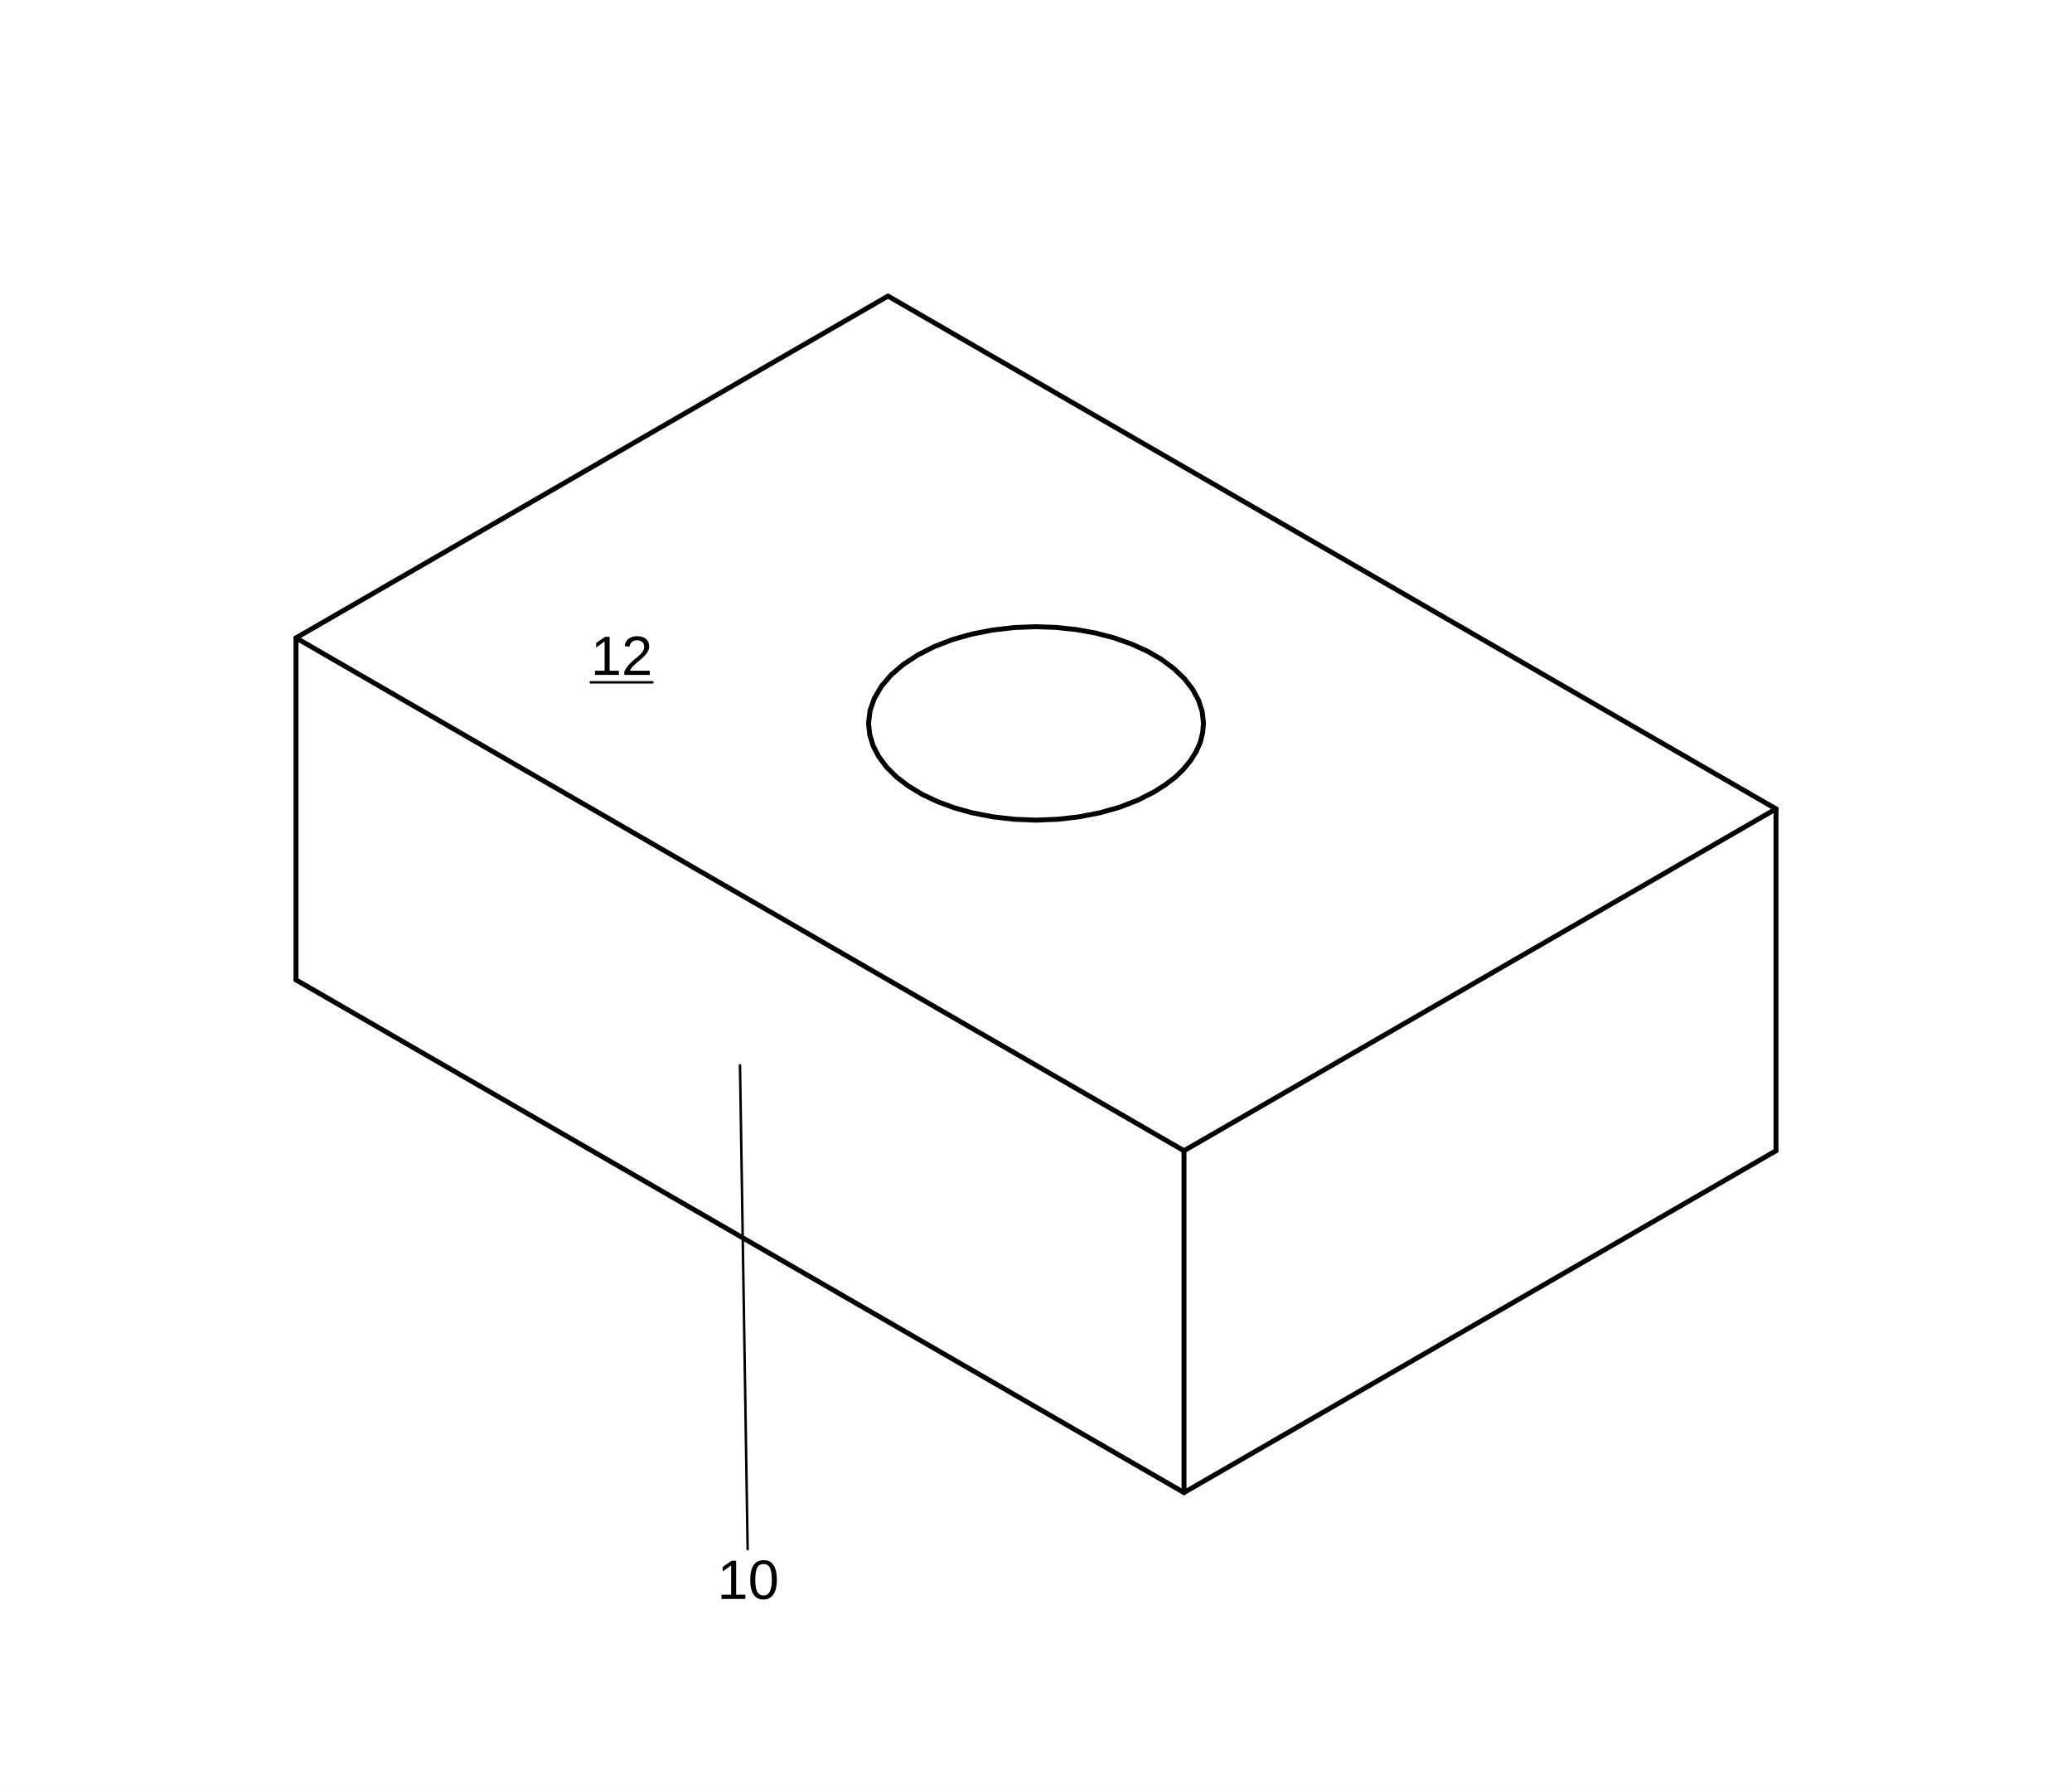
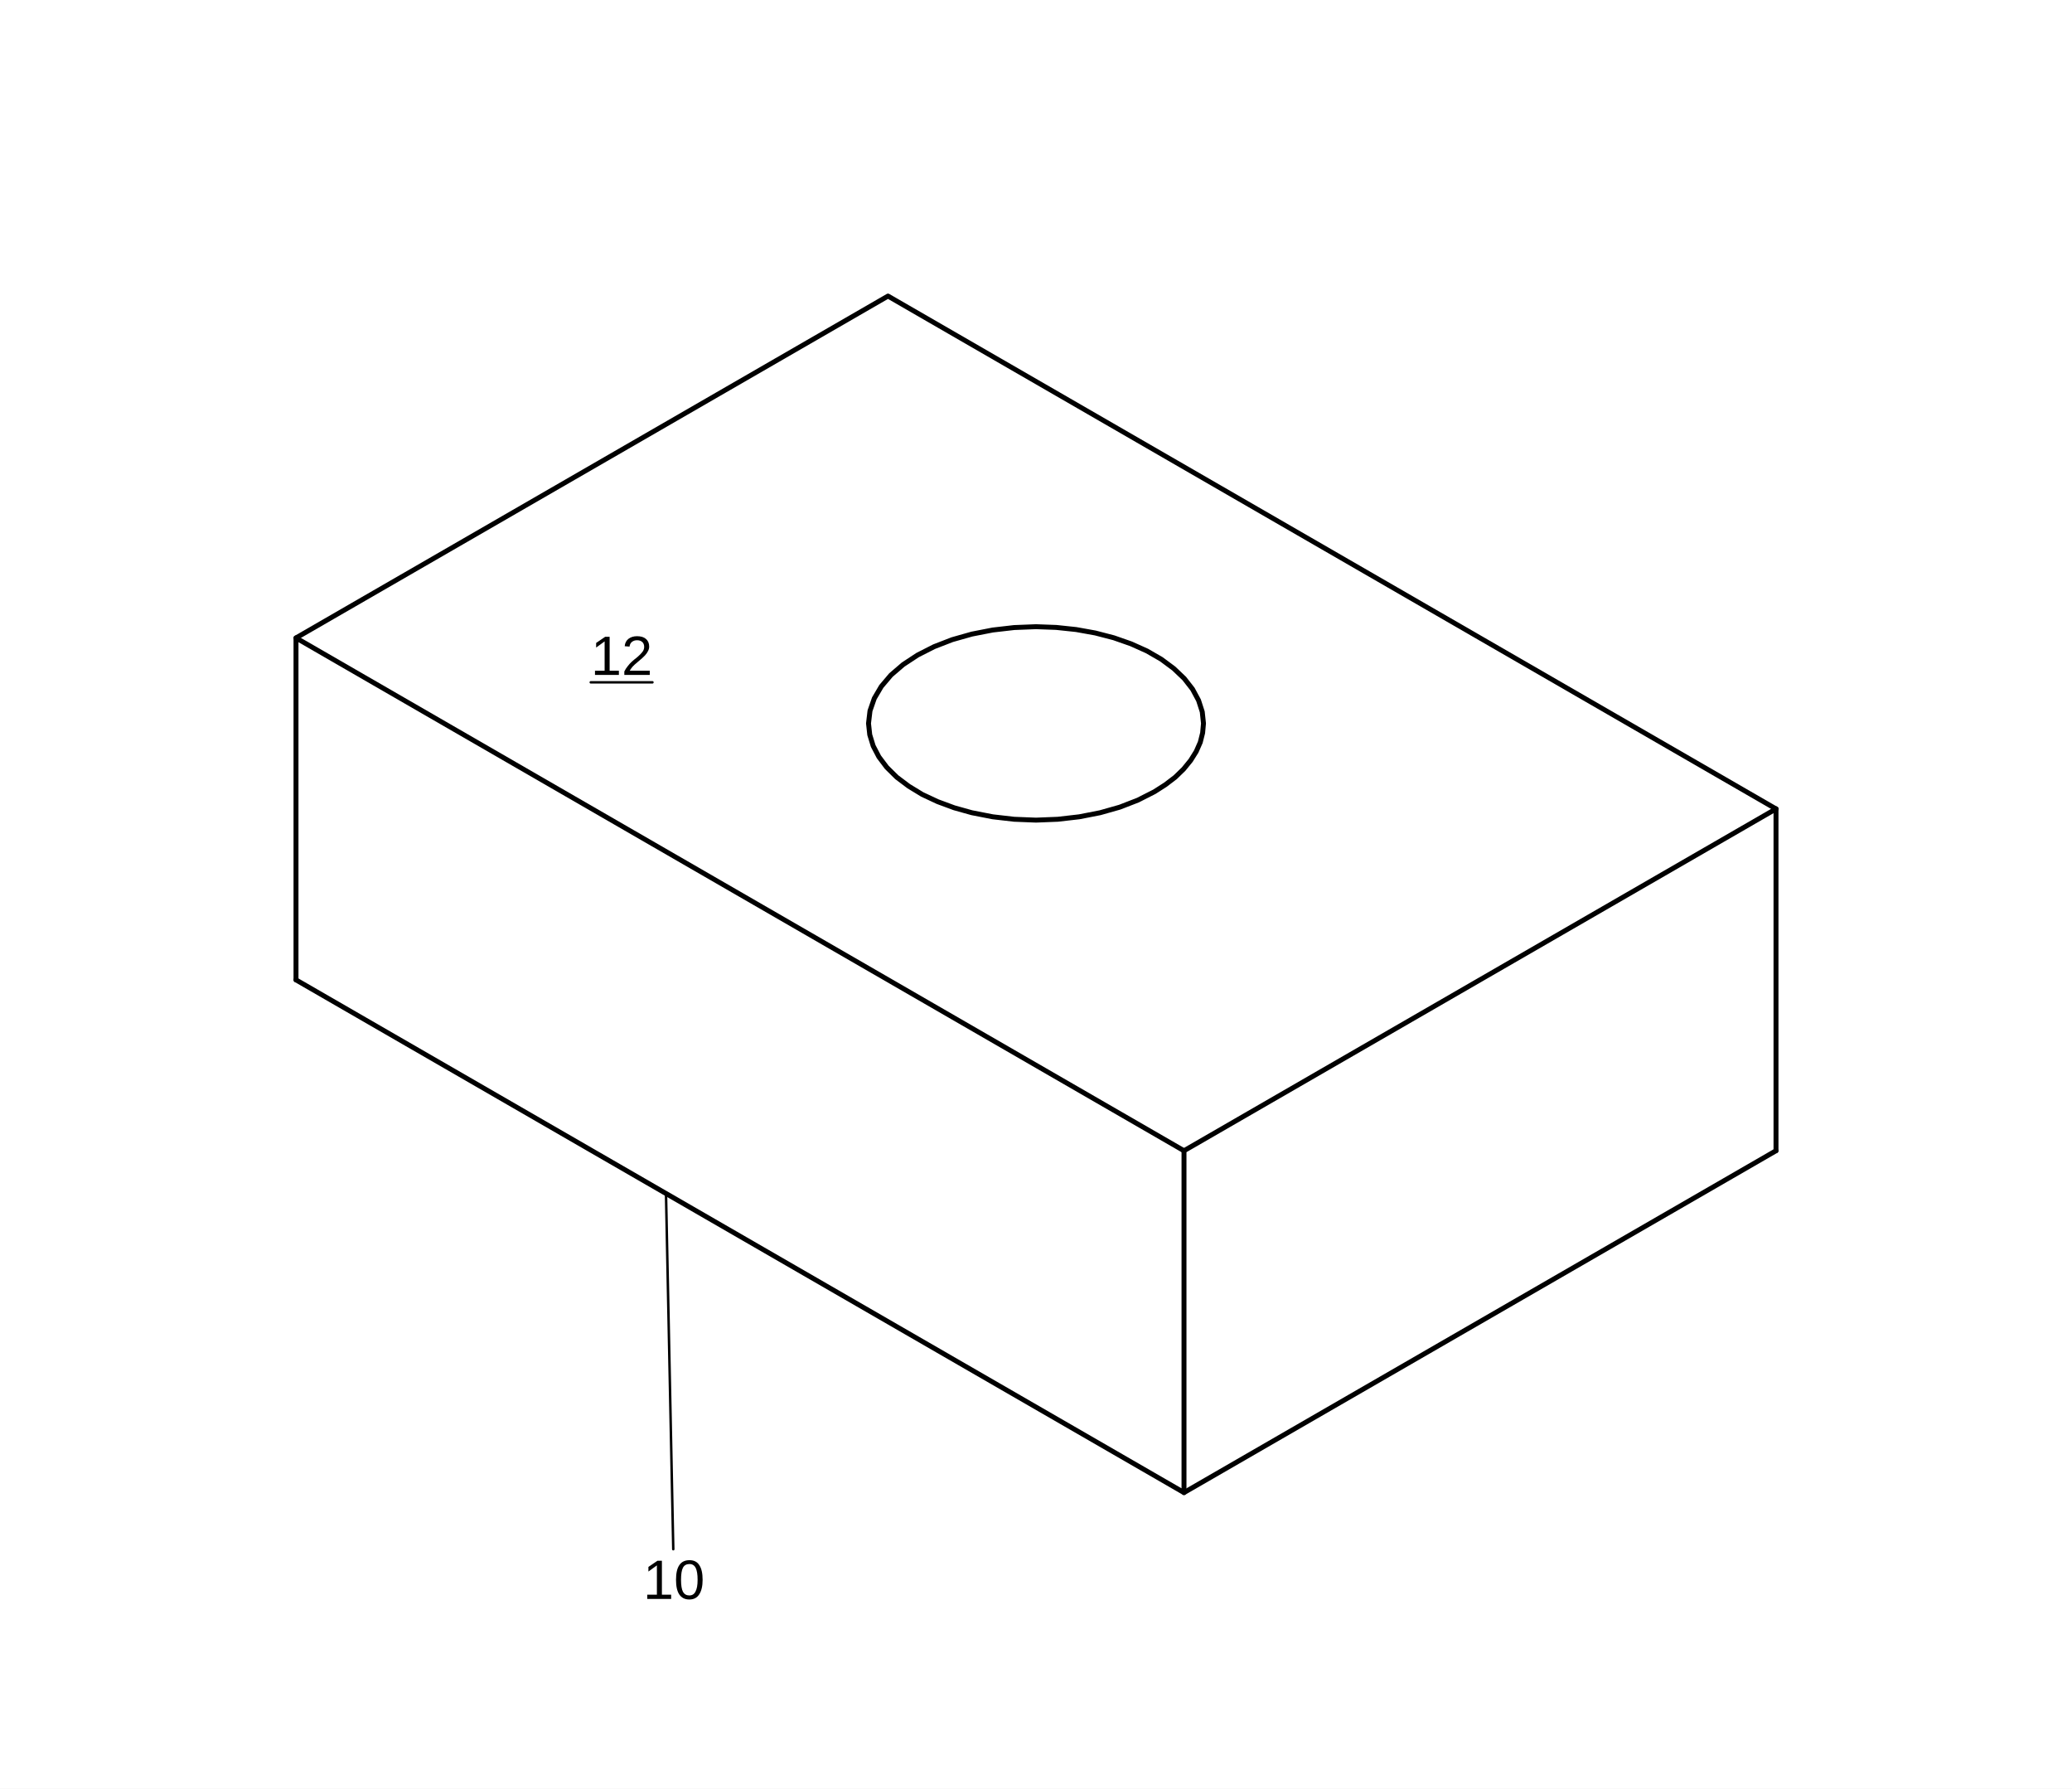
<svg xmlns="http://www.w3.org/2000/svg" width="168mm" height="144.99mm" viewBox="0 0 168 144.99" data-figure="FIG-1" data-kind="3d">
  <rect width="168" height="144.99" fill="#fff" />
  <g fill="none" stroke="#000" stroke-linecap="round" stroke-linejoin="round">
    <path class="edge" data-part="housing" stroke-width="0.4" d="M24 79.43 L24 51.71 L72 24 L144 65.57" />
    <path class="edge" data-part="housing" stroke-width="0.4" d="M24 79.43 L96 120.99 L96 93.28 L144 65.57" />
    <path class="edge" data-part="housing" stroke-width="0.4" d="M24 51.71 L96 93.28" />
    <path class="edge" data-part="housing" stroke-width="0.4" d="M93.6 64.18 L94.49 63.61 L95.29 63 L95.97 62.34 L96.54 61.64 L96.99 60.92 L97.32 60.17 L97.51 59.41 L97.58 58.64 L97.48 57.7 L97.18 56.77 L96.69 55.86 L96.02 55 L95.17 54.19 L94.16 53.44 L93 52.77 L91.71 52.19 L90.31 51.7 L88.81 51.31 L87.25 51.03 L85.64 50.86 L84 50.8 L82.23 50.87 L80.49 51.07 L78.8 51.4 L77.21 51.85 L75.74 52.42 L74.4 53.1 L73.23 53.87 L72.24 54.72 L71.46 55.64 L70.89 56.61 L70.54 57.62 L70.42 58.64 L70.52 59.56 L70.8 60.47 L71.26 61.35 L71.9 62.2 L72.71 63 L73.68 63.73 L74.78 64.4 L76.02 64.98 L77.37 65.48 L78.8 65.88 L80.49 66.21 L82.23 66.41 L84 66.48 L85.77 66.41 L87.51 66.21 L89.2 65.88 L90.79 65.43 L92.26 64.86 L93.6 64.18" />
    <path class="edge" data-part="housing" stroke-width="0.4" d="M144 93.28 L144 65.57" />
    <path class="edge" data-part="housing" stroke-width="0.4" d="M96 120.99 L144 93.28" />
    <line class="underline" data-numeral="12" stroke-width="0.2" x1="47.9" y1="55.31" x2="52.9" y2="55.31" />
-     <line class="lead" data-numeral="10" data-part="housing" stroke-width="0.2" x1="60.62" y1="125.58" x2="60" y2="86.35" />
+     <line class="lead" data-numeral="10" data-part="housing" stroke-width="0.2" x1="54.59" y1="125.58" x2="54" y2="96.75" />
  </g>
  <text class="numeral" data-numeral="12" data-part="housing" data-surface="true" x="50.4" y="54.71" font-size="4.5" font-family="Liberation Sans, Arial, Helvetica, sans-serif" text-anchor="middle" fill="#000">12</text>
-   <text class="numeral" data-numeral="10" data-part="housing" x="60.66" y="129.61" font-size="4.5" font-family="Liberation Sans, Arial, Helvetica, sans-serif" text-anchor="middle" fill="#000">10</text>
+   <text class="numeral" data-numeral="10" data-part="housing" x="54.64" y="129.61" font-size="4.5" font-family="Liberation Sans, Arial, Helvetica, sans-serif" text-anchor="middle" fill="#000">10</text>
</svg>
